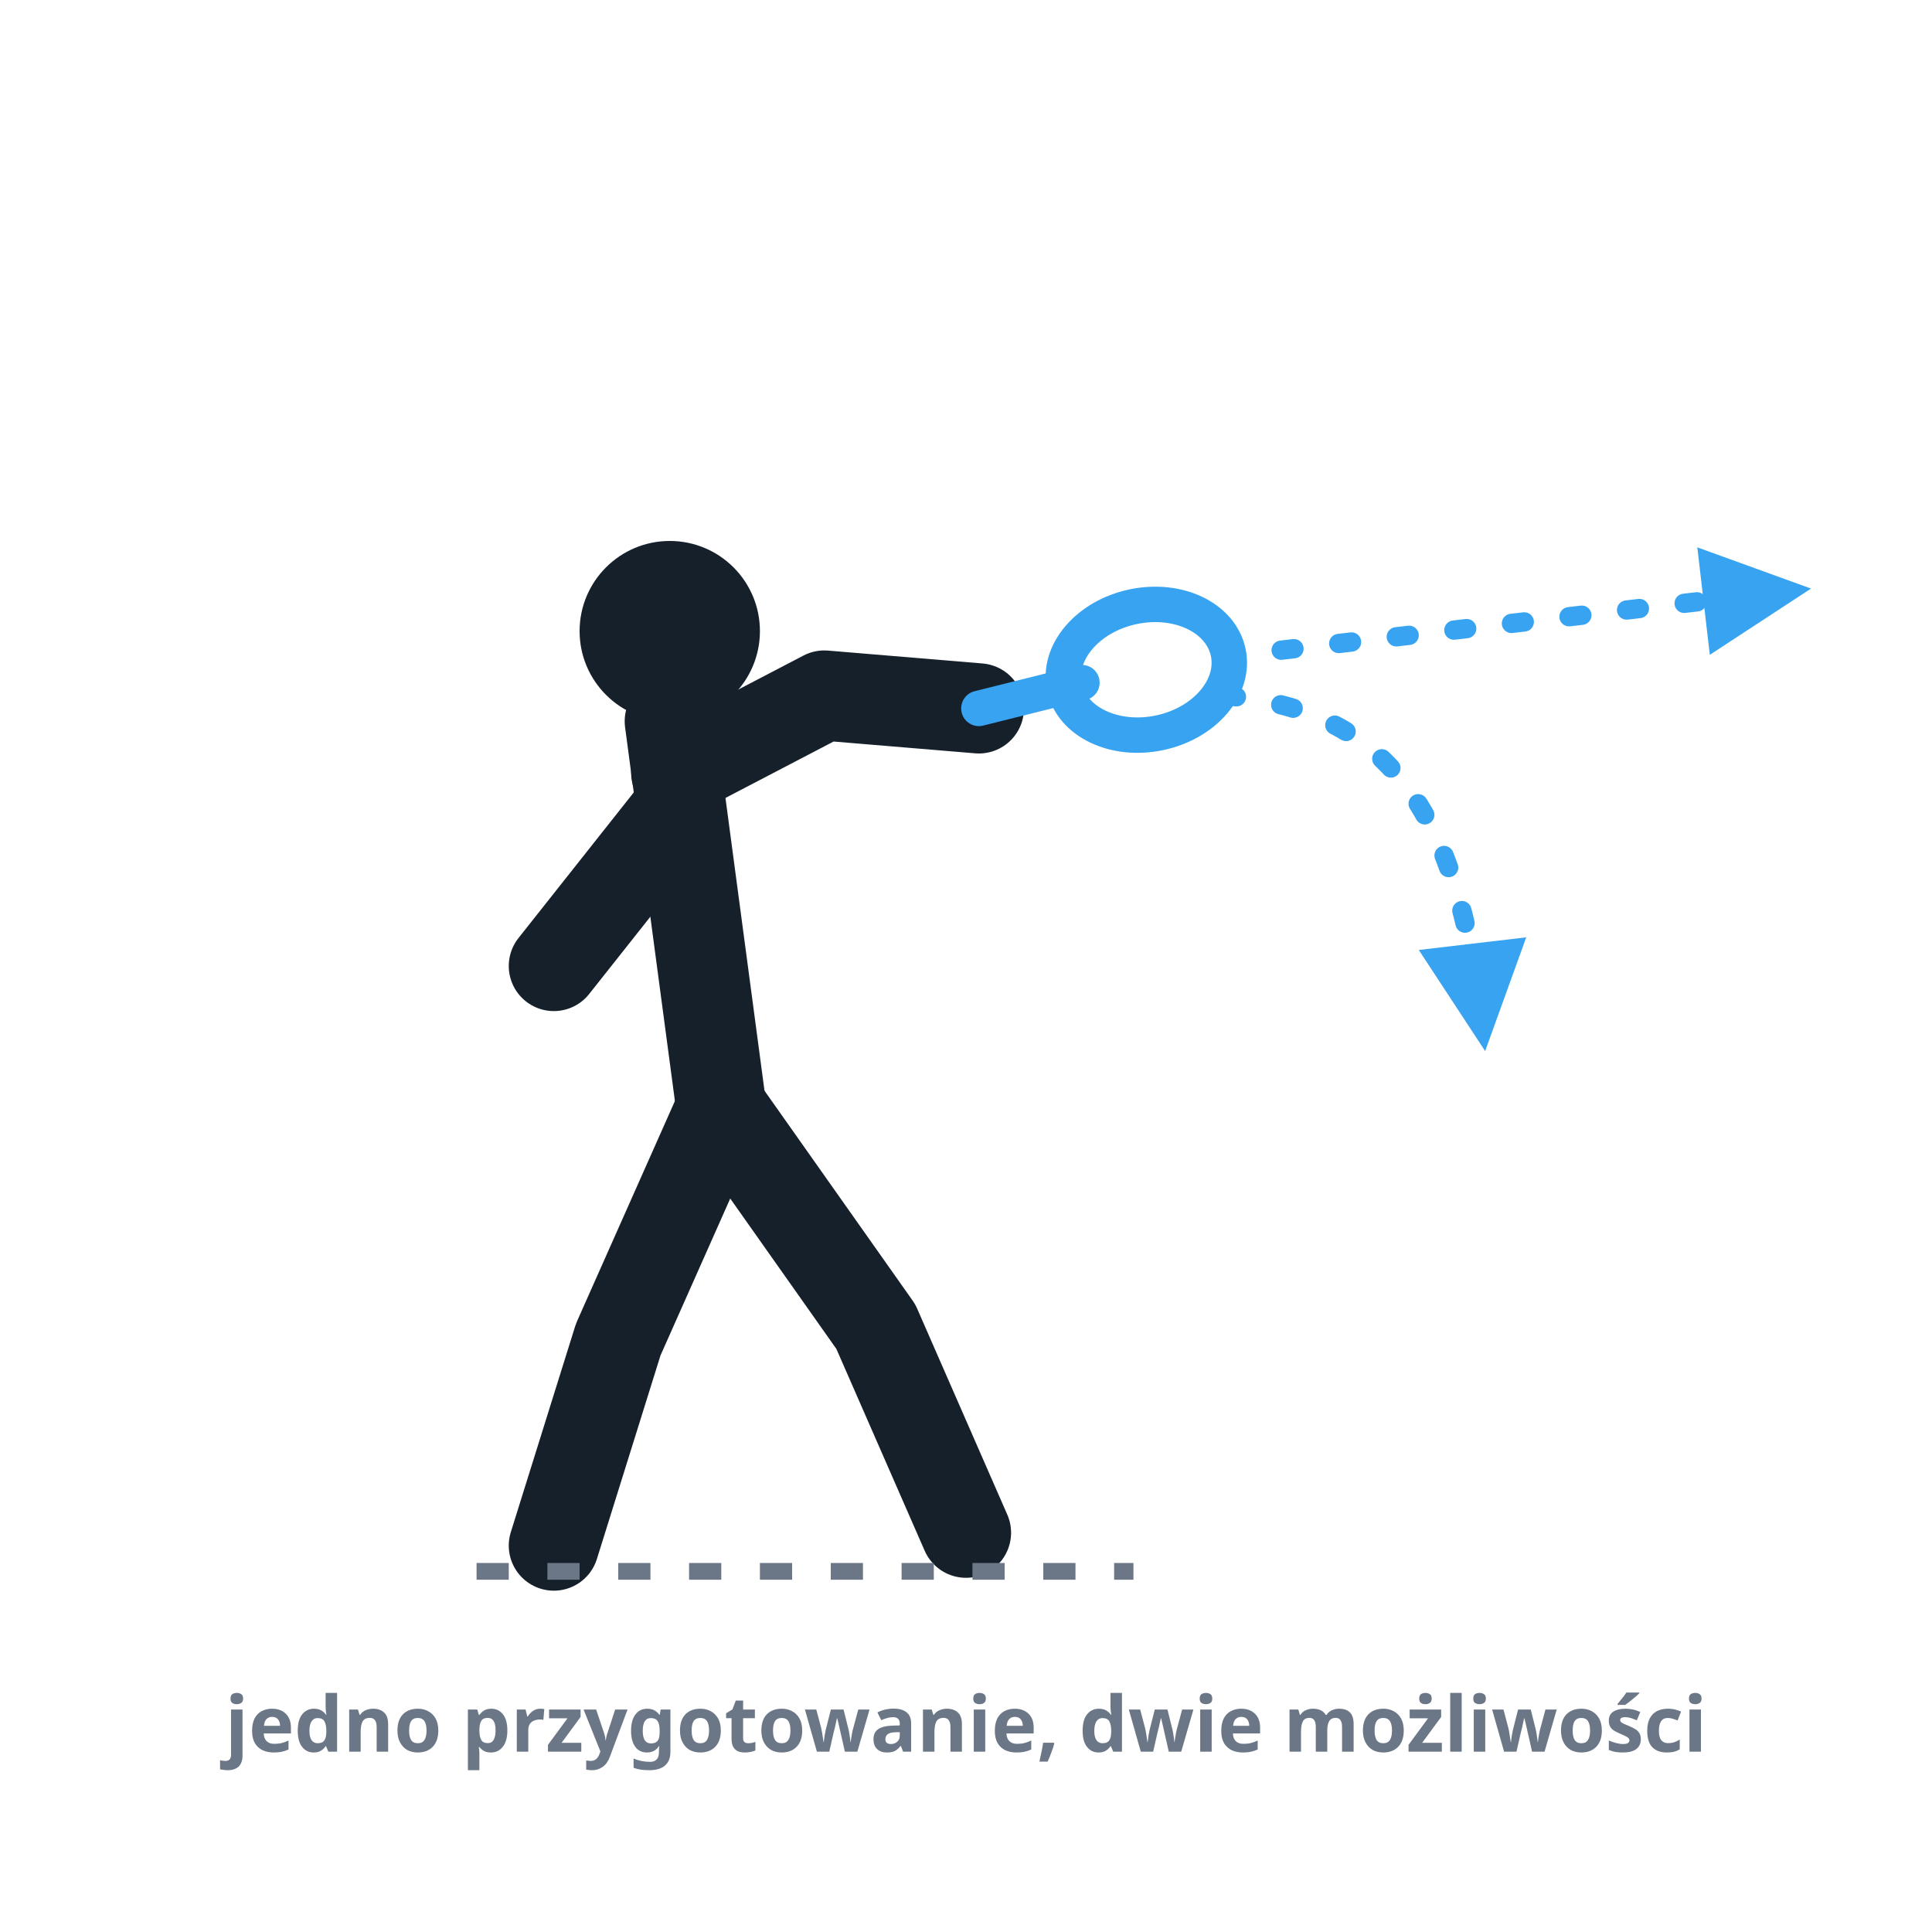
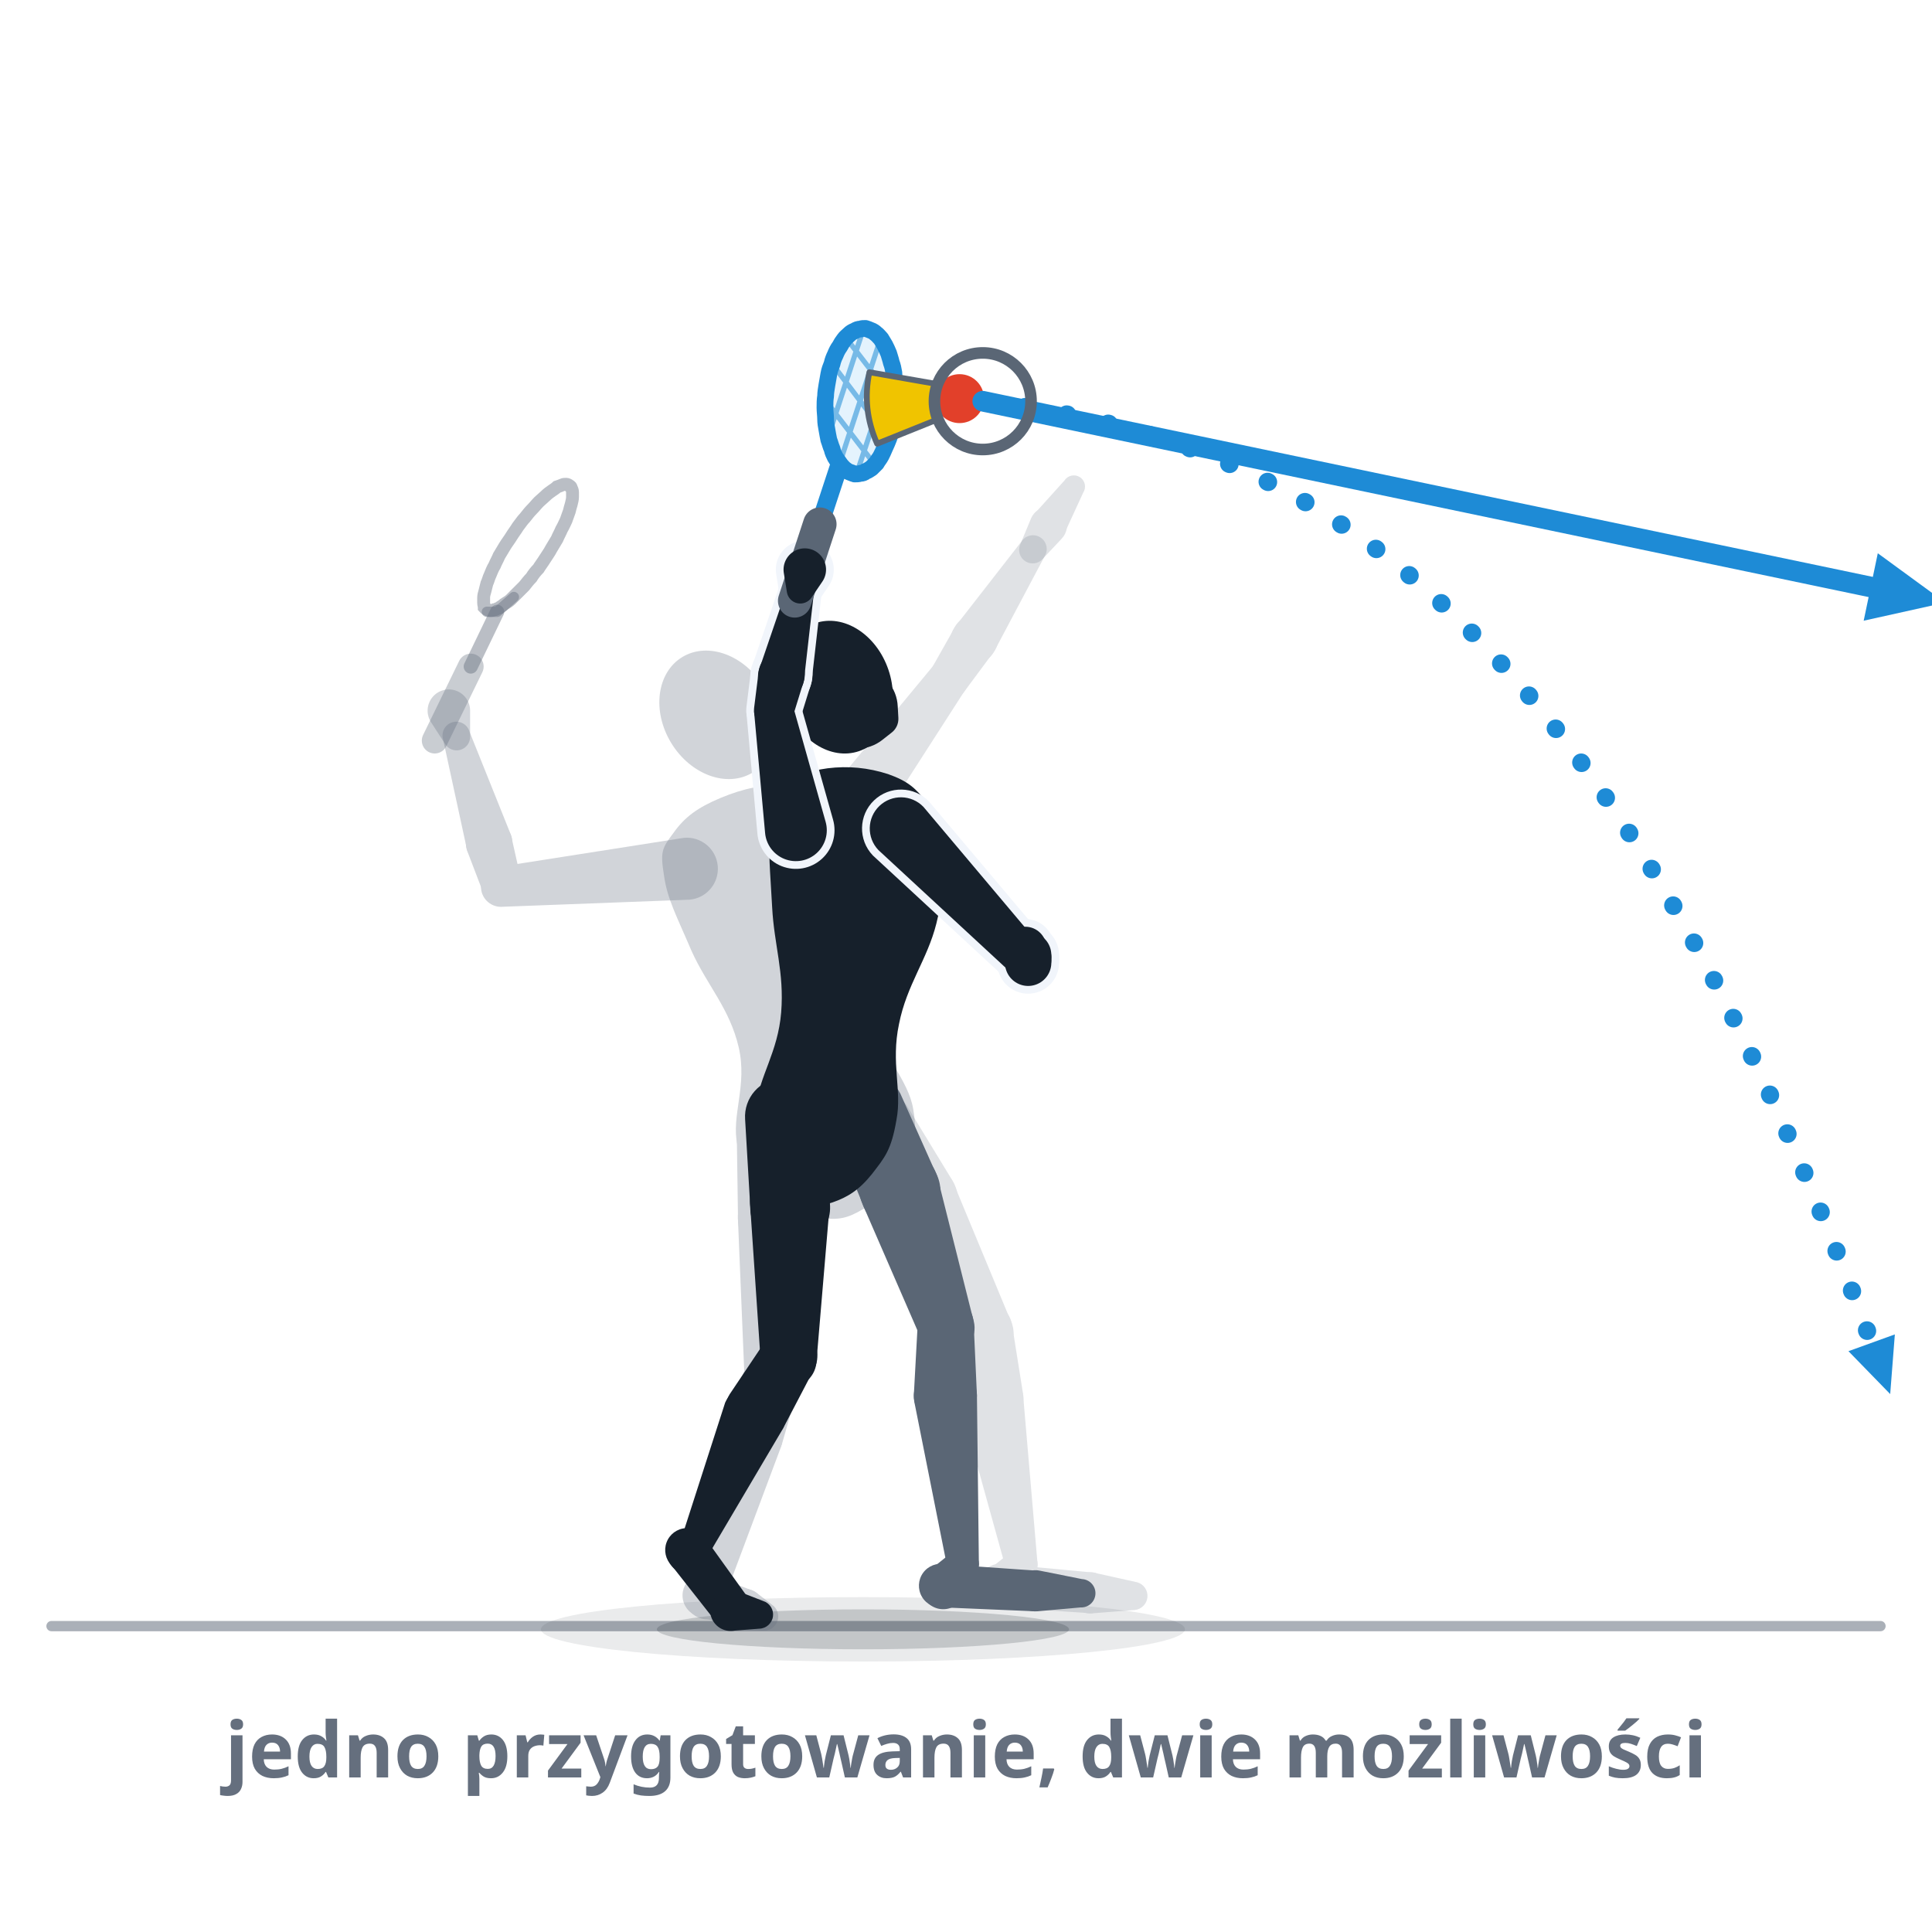
- <svg xmlns="http://www.w3.org/2000/svg" viewBox="0 0 300 300" role="img" aria-label="Zwód, obraz 2: to samo przygotowanie, z którego odgałęziają się dwa różne uderzenia — płaski, szybki drive i krótki, miękki skrót; wybór zapada dopiero w ostatniej chwili.">
+ <svg xmlns="http://www.w3.org/2000/svg" viewBox="0 0 300 300" role="img" data-quelle="figuren" aria-label="Zwód, obraz 2: ten sam gracz, za nim blado pozycja zamachu z obrazu 1. W chwili uderzenia biodra i barki obracają się do celu, ciężar ciała przechodzi do przodu, główka rakiety pozostaje neutralna. Dopiero przy speederze rozchodzą się dwie drogi: mocne uderzenie jako wyraźna linia, płasko i daleko poza obraz, oraz skrót jako linia kropkowana w tym samym kierunku, która wcześnie traci wysokość i opada dopiero daleko z przodu. Okrąg zaznacza moment decyzji.">
  <style>
-     .fig{fill:none;stroke:var(--tinte,#16202b);stroke-width:14;stroke-linecap:round;stroke-linejoin:round}
-     .kopf{fill:var(--tinte,#16202b)}
-     .schaft{fill:none;stroke:var(--primaer,#38a4f1);stroke-width:5.5;stroke-linecap:round}
-     .kelle{fill:none;stroke:var(--primaer,#38a4f1);stroke-width:5.5}
-     .bahn{fill:none;stroke:var(--primaer,#38a4f1);stroke-width:3;stroke-dasharray:2 7;stroke-linecap:round}
-     .boden{fill:none;stroke:var(--tinte-3,#6b7686);stroke-width:2.6;stroke-dasharray:5 6}
-     .mk{fill:var(--primaer,#38a4f1)}
-     .st{fill:var(--tinte-3,#6b7686);font:600 12px/1 system-ui,sans-serif;text-anchor:middle}
+     .s-k{fill:var(--tinte,#16202b)}
+     .s-f{fill:var(--tinte-2,#5a6675)}
+     .s-gk{fill:var(--tinte-3,#656f7e);opacity:.3}
+     .s-gf{fill:var(--tinte-3,#656f7e);opacity:.2}
+     .s-x{fill:var(--flaeche-2,#f1f5fb);stroke:var(--flaeche-2,#f1f5fb);stroke-width:2.4;stroke-linejoin:round}
+     .s-rf{fill:var(--primaer,#38a4f1);opacity:.14}
+     .s-rs{fill:none;stroke:var(--primaer-dunkel,#1e8bd6);stroke-width:.8;opacity:.55}
+     .s-rr{fill:none;stroke:var(--primaer-dunkel,#1e8bd6);stroke-width:2.6;stroke-linejoin:round}
+     .s-rh{fill:none;stroke:var(--primaer-dunkel,#1e8bd6);stroke-width:2.1;stroke-linecap:round;stroke-linejoin:round}
+     .s-rsch{fill:none;stroke:var(--primaer-dunkel,#1e8bd6);stroke-width:2.8;stroke-linecap:round}
+     .s-rg{fill:none;stroke:var(--tinte-2,#5a6675);stroke-width:5.2;stroke-linecap:round}
+     .s-gr{fill:none;stroke:var(--tinte-3,#656f7e);stroke-width:2;opacity:.45}
+     .s-gh{fill:none;stroke:var(--tinte-3,#656f7e);stroke-width:1.6;opacity:.45;stroke-linecap:round;stroke-linejoin:round}
+     .s-gsch{fill:none;stroke:var(--tinte-3,#656f7e);stroke-width:2.2;opacity:.45;stroke-linecap:round}
+     .s-gg{fill:none;stroke:var(--tinte-3,#656f7e);stroke-width:4;opacity:.35;stroke-linecap:round}
+     .s-korb{fill:var(--speeder-korb,#f0c400);stroke:var(--tinte-2,#5a6675);stroke-width:.9;stroke-linejoin:round}
+     .s-kappe{fill:var(--speeder-kappe,#e2402a)}
+     .s-sch{fill:var(--schatten-boden,#16202b2e)}
+     .s-schw{fill:var(--schatten-boden,#16202b2e);opacity:.5}
+     .s-bahn{fill:none;stroke:var(--primaer-dunkel,#1e8bd6);stroke-width:2.8;stroke-dasharray:.1 6.5;stroke-linecap:round}
+     .s-mk{fill:var(--primaer-dunkel,#1e8bd6)}
+     .s-hart{fill:none;stroke:var(--primaer-dunkel,#1e8bd6);stroke-width:3.2;stroke-linecap:round}
+     .s-gabel{fill:none;stroke:var(--tinte-2,#5a6675);stroke-width:1.8}
+     .s-boden{fill:none;stroke:var(--tinte-3,#656f7e);stroke-width:1.6;opacity:.55;stroke-linecap:round}
+     .st{fill:var(--tinte-3,#656f7e);font:600 12px/1 system-ui,sans-serif;text-anchor:middle}
  </style>
  <defs>
-     <marker id="m017" viewBox="0 0 10 10" markerWidth="7" markerHeight="7" refX="6.5" refY="5" orient="auto">
-       <path d="M1,1 L9,5 L1,9 Z" class="mk" />
+     <marker id="p017" viewBox="0 0 10 10" markerWidth="4.4" markerHeight="4.4" refX="5" refY="5" orient="auto">
+       <path d="M1,1.2 L9.4,5 L1,8.8 Z" class="s-mk" />
+     </marker>
+     <marker id="q017" viewBox="0 0 10 10" markerWidth="3.6" markerHeight="3.6" refX="5" refY="5" orient="auto">
+       <path d="M1,1.2 L9.4,5 L1,8.8 Z" class="s-mk" />
    </marker>
  </defs>
-   <circle class="kopf" cx="104" cy="98" r="14" />
-   <path class="fig" d="M104,112 L112,172" />
-   <path class="fig" d="M105,120 L128,108 L152,110" />
-   <path class="fig" d="M105,126 L86,150" />
-   <path class="fig" d="M112,172 L96,208 L86,240" />
-   <path class="fig" d="M112,172 L136,206 L150,238" />
-   <line class="schaft" x1="152" y1="110" x2="168" y2="106" />
-   <ellipse class="kelle" cx="178" cy="104" rx="10" ry="13" transform="rotate(78 178 104)" />
-   <path class="bahn" d="M190,102 L276,92" marker-end="url(#m017)" />
-   <path class="bahn" d="M190,108 C 214,110 226,124 230,158" marker-end="url(#m017)" />
-   <line class="boden" x1="74" y1="244" x2="176" y2="244" />
-   <text class="st" x="150" y="272">jedno przygotowanie, dwie możliwości</text>
+   <path class="s-boden" d="M8,252.5L292,252.5" />
+   <ellipse class="s-schw" cx="134" cy="253" rx="50" ry="5" />
+   <ellipse class="s-sch" cx="134" cy="253" rx="32" ry="3.1" />
+   <g class="s-gf">
+     <path d="M130.4,177.5L137,189.2A6.2,6.2 0 1 0 147.7,183L140.7,171.5A6,6 0 0 0 130.4,177.5Z" />
+     <path d="M137.1,189.5L149.2,209A4.3,4.3 0 0 0 156.9,205L148.1,183.8A6.2,6.2 0 1 0 137.1,189.5Z" />
+     <path d="M148.6,206.9L149.1,217.6A4.9,4.9 0 1 0 158.9,216.7L157.2,206A4.3,4.3 0 0 0 148.6,206.9Z" />
+     <path d="M149.3,218.7L156.2,243.6A2.5,2.5 0 0 0 161.1,242.7L158.9,217A4.9,4.9 0 1 0 149.3,218.7Z" />
+     <path d="M157.1,240.9L153.7,243.6A3.4,3.4 0 1 0 158.7,247.9L160.8,244.1A2.5,2.5 0 0 0 157.1,240.9Z" />
+     <path d="M155.6,249.6L169.4,250.5A3.2,3.2 0 0 0 169.9,244.2L156.1,242.9A3.4,3.4 0 1 0 155.6,249.6Z" />
+     <path d="M169.8,250.5L176.2,250A2.2,2.2 0 0 0 176.6,245.7L170.3,244.3A3.2,3.2 0 1 0 169.8,250.5Z" />
+   </g>
+   <g class="s-gf">
+     <path d="M134.4,131.2L149.9,107.1A3.1,3.1 0 0 0 144.9,103.4L126.6,125.5A4.8,4.8 0 1 0 134.4,131.2Z" />
+     <path d="M149.8,107.3L154.1,101.5A3.6,3.6 0 1 0 148.1,97.7L144.6,103.9A3.1,3.1 0 0 0 149.8,107.3Z" />
+     <path d="M154.4,101.1L162.2,86.4A2.1,2.1 0 0 0 158.6,84.1L148.4,97.2A3.6,3.6 0 1 0 154.4,101.1Z" />
+   </g>
+   <g class="s-gf">
+     <path d="M161.9,86.8L164.9,83.6A2.9,2.9 0 1 0 160.1,80.5L158.4,84.6A2.1,2.1 0 0 0 161.9,86.8Z" />
+     <path d="M165.3,82.8L168.2,76.5A1.7,1.7 0 0 0 165.3,74.6L160.7,79.7A2.8,2.8 0 1 0 165.3,82.8Z" />
+   </g>
+   <g class="s-gk">
+     <path d="M122.5,121.8C126.4,121.7 128.8,122.2 131.5,123.7C134.2,125.1 134.9,125.5 136.1,129.1C137.3,132.6 137.4,135.6 137.4,141.4C137.4,147.3 135.2,152 136.1,158.2C137,164.3 141,167.5 141.8,172.2C142.6,176.8 141.7,178.3 140.1,181.4C138.6,184.5 136.7,186.1 134.1,187.7C131.6,189.2 130.2,189.5 127.3,189.1C124.3,188.7 122,187.9 119.4,185.7C116.9,183.4 115.4,182.4 114.5,177.8C113.5,173.2 116.1,168.6 114.7,162.6C113.3,156.6 109.8,153 107.4,147.7C105.1,142.3 103.6,139.6 103.1,135.9C102.5,132.2 102.8,131.7 104.6,129.3C106.3,126.9 108.3,125.4 111.9,123.9C115.5,122.4 118.5,121.8 122.5,121.8Z" />
+     <path d="M114.4,175.6L114.6,189.4A6.2,6.2 0 1 0 127,189.1L126.4,175.2A6,6 0 0 0 114.4,175.6Z" />
+     <path d="M114.6,189.6L115.6,213.8A4.3,4.3 0 0 0 124.3,214.1L126.9,190A6.2,6.2 0 1 0 114.6,189.6Z" />
+     <path d="M116,211.9L112.1,220.9A4.9,4.9 0 1 0 121.4,224.3L124.1,214.9A4.3,4.3 0 0 0 116,211.9Z" />
+     <path d="M111.8,222.2L108.6,244.4A2.5,2.5 0 0 0 113.4,245.7L121.3,224.6A4.9,4.9 0 1 0 111.8,222.2Z" />
+     <path d="M109,243.3L107.1,246A3.4,3.4 0 1 0 113.2,248.3L113.6,245.1A2.5,2.5 0 0 0 109,243.3Z" />
+     <path d="M108.9,251.1L114.8,253A3.2,3.2 0 0 0 116.9,247L111.1,244.8A3.4,3.4 0 1 0 108.9,251.1Z" />
+     <path d="M115.7,253.1L118.5,253.2A2.2,2.2 0 0 0 119.9,249.2L117.7,247.5A3.2,3.2 0 1 0 115.7,253.1Z" />
+   </g>
+   <g class="s-gk">
+     <ellipse cx="111.4" cy="111" rx="8.4" ry="10.5" transform="rotate(-31.4 111.4 111)" />
+     <path d="M119.7,118.1L121.4,116.4A2.7,2.7 0 0 0 122.1,113.4L121.2,111.2A6.3,6.3 0 1 0 119.7,118.1Z" />
+   </g>
+   <g class="s-gk">
+     <path d="M106.2,130.1L77.5,134.6A3.1,3.1 0 0 0 78.1,140.8L107.1,139.7A4.8,4.8 0 1 0 106.2,130.1Z" />
+     <path d="M81,137L79.4,129.9A3.6,3.6 0 1 0 72.5,132L75.1,138.8A3.1,3.1 0 0 0 81,137Z" />
+     <path d="M79.2,129.3L72.9,113.6A2.1,2.1 0 0 0 68.8,114.8L72.4,131.4A3.6,3.6 0 1 0 79.2,129.3Z" />
+   </g>
+   <path class="s-gh" d="M79.8,92.7L77.2,95L75.6,95" />
+   <path class="s-gsch" d="M73.1,103.5L77.2,95" />
+   <path class="s-gr" d="M86.5,75.6C86.3,75.8 86,76 85.7,76.2C85.4,76.4 85,76.7 84.7,77C84.4,77.3 84,77.6 83.7,77.9C83.3,78.3 83,78.7 82.6,79.1C82.2,79.5 81.9,79.9 81.5,80.4C81.1,80.8 80.8,81.3 80.4,81.8C80.1,82.3 79.7,82.8 79.4,83.3C79.1,83.8 78.7,84.3 78.4,84.8C78.1,85.3 77.8,85.8 77.5,86.3C77.3,86.8 77,87.3 76.8,87.8C76.5,88.3 76.3,88.8 76.1,89.3C75.9,89.7 75.8,90.2 75.6,90.6C75.5,91 75.4,91.4 75.3,91.8C75.2,92.1 75.1,92.5 75.1,92.8C75.1,93.1 75.1,93.4 75.1,93.6C75.1,93.9 75.2,94.1 75.2,94.3C75.3,94.4 75.4,94.6 75.6,94.6C75.7,94.7 75.9,94.8 76.1,94.8C76.2,94.8 76.5,94.8 76.7,94.7C76.9,94.7 77.2,94.5 77.5,94.4C77.7,94.2 78,94.1 78.3,93.8C78.6,93.6 79,93.4 79.3,93.1C79.6,92.8 80,92.4 80.3,92.1C80.7,91.7 81,91.4 81.4,91C81.8,90.5 82.1,90.1 82.5,89.7C82.8,89.2 83.2,88.7 83.6,88.3C83.9,87.8 84.3,87.3 84.6,86.8C84.9,86.3 85.3,85.8 85.6,85.2C85.9,84.7 86.2,84.2 86.5,83.7C86.7,83.2 87,82.7 87.2,82.2C87.5,81.7 87.7,81.2 87.9,80.8C88.1,80.3 88.2,79.9 88.4,79.4C88.5,79 88.6,78.6 88.7,78.3C88.8,77.9 88.9,77.5 88.9,77.2C88.9,76.9 88.9,76.6 88.9,76.4C88.9,76.2 88.8,75.9 88.7,75.8C88.7,75.6 88.6,75.5 88.4,75.4C88.3,75.3 88.1,75.2 87.9,75.2C87.7,75.2 87.5,75.2 87.3,75.3C87.1,75.4 86.8,75.5 86.5,75.6Z" />
+   <path class="s-gg" d="M67.5,115L73.1,103.5" />
+   <g class="s-gk">
+     <path d="M73,114.4L73,110.3A3.3,3.3 0 1 0 66.9,112.1L69.1,115.5A2.1,2.1 0 0 0 73,114.4Z" />
+   </g>
+   <g class="s-f">
+     <path d="M128.8,174.5L133.9,186.8A6.2,6.2 0 1 0 145.2,181.9L139.8,169.8A6,6 0 0 0 128.8,174.5Z" />
+     <path d="M133.9,186.9L142.9,207.6A4.3,4.3 0 0 0 151.1,204.8L145.6,182.9A6.2,6.2 0 1 0 133.9,186.9Z" />
+     <path d="M142.5,205.6L141.9,216.6A4.9,4.9 0 1 0 151.7,216.7L151.2,205.7A4.3,4.3 0 0 0 142.5,205.6Z" />
+     <path d="M142,217.8L147.1,243.4A2.5,2.5 0 0 0 152,242.9L151.7,216.8A4.9,4.9 0 1 0 142,217.8Z" />
+     <path d="M148,240.9L144.5,243.7A3.4,3.4 0 1 0 149.5,248L151.7,244.1A2.5,2.5 0 0 0 148,240.9Z" />
+     <path d="M146.5,249.6L160.7,250.2A3.2,3.2 0 0 0 161.1,243.9L146.8,242.9A3.4,3.4 0 1 0 146.5,249.6Z" />
+     <path d="M161.1,250.2L167.8,249.6A2.2,2.2 0 0 0 168,245.2L161.5,243.9A3.2,3.2 0 1 0 161.1,250.2Z" />
+   </g>
+   <g class="s-k">
+     <path d="M137.9,120.2C141,121.3 142.2,122.4 143.9,124.6C145.7,126.7 146.3,127.3 146.6,131C146.9,134.8 146.8,137.8 145.4,143.4C144,149 140.8,152.9 139.6,159C138.3,165.1 140.1,169.3 139.2,173.9C138.4,178.6 137.4,179.7 135.4,182.3C133.4,184.8 131.6,185.9 129.3,186.7C127,187.5 125.9,187.3 123.8,186.1C121.7,184.9 120.3,183.6 119,180.7C117.7,177.8 117,176.5 117.4,171.8C117.9,167.1 120.8,163.4 121.3,157.2C121.8,151 120.2,146.7 119.9,140.9C119.6,135.1 119.2,132.1 119.7,128.4C120.1,124.7 120.4,124.2 122.2,122.4C124,120.6 125.4,119.7 128.5,119.3C131.7,118.9 134.8,119.2 137.9,120.2Z" />
+     <path d="M115.7,173.8L116.5,187.4A6.2,6.2 0 1 0 128.8,186.4L127.7,173A6,6 0 0 0 115.7,173.8Z" />
+     <path d="M116.5,187.4L118.1,211.1A4.3,4.3 0 0 0 126.8,211.2L128.8,187.5A6.2,6.2 0 1 0 116.5,187.4Z" />
+     <path d="M118.8,208.3L113.3,216.5A4.9,4.9 0 1 0 121.7,221.6L126.3,212.8A4.3,4.3 0 0 0 118.8,208.3Z" />
+     <path d="M112.6,217.8L105.9,238.6A2.5,2.5 0 0 0 110.5,240.6L121.6,221.8A4.9,4.9 0 1 0 112.6,217.8Z" />
+     <path d="M107.2,237.1L105.4,238A3.4,3.4 0 1 0 110.2,242L110.7,240.1A2.5,2.5 0 0 0 107.2,237.1Z" />
+     <path d="M104.3,243.1L111.3,252A3.2,3.2 0 0 0 116.3,248.3L109.7,239.1A3.4,3.4 0 1 0 104.3,243.1Z" />
+     <path d="M114.1,253.2L117.9,252.9A2.2,2.2 0 0 0 118.5,248.6L114.9,247.2A3.2,3.2 0 1 0 114.1,253.2Z" />
+   </g>
+   <g class="s-k">
+     <ellipse cx="130" cy="106.7" rx="8.4" ry="10.5" transform="rotate(-18.8 130 106.7)" />
+     <path d="M137,114.9L138.4,113.8A2.7,2.7 0 0 0 139.5,111.5L139.4,109.7A6.3,6.3 0 1 0 137,114.9Z" />
+   </g>
+   <g class="s-x">
+     <path d="M136.4,132L157.7,151.7A3.1,3.1 0 0 0 162.1,147.5L143.4,125.3A4.8,4.8 0 1 0 136.4,132Z" />
+     <path d="M162.2,151.4L162.4,151.2A3.6,3.6 0 1 0 158.4,152.2L158.7,152.3A3.1,3.1 0 0 0 162.2,151.4Z" />
+     <path d="M156.1,148.9a3.6,3.6 0 1 0 7.1,0a3.6,3.6 0 1 0 -7.1,0Z" />
+     <path d="M155.9,147.2a3.3,3.3 0 1 0 6.6,0a3.3,3.3 0 1 0 -6.6,0Z" />
+   </g>
+   <g class="s-k">
+     <path d="M136.4,132L157.7,151.7A3.1,3.1 0 0 0 162.1,147.5L143.4,125.3A4.8,4.8 0 1 0 136.4,132Z" />
+     <path d="M162.2,151.4L162.4,151.2A3.6,3.6 0 1 0 158.4,152.2L158.7,152.3A3.1,3.1 0 0 0 162.2,151.4Z" />
+     <path d="M156.1,148.9a3.6,3.6 0 1 0 7.1,0a3.6,3.6 0 1 0 -7.1,0Z" />
+   </g>
+   <g class="s-k">
+     <path d="M155.9,147.2a3.3,3.3 0 1 0 6.6,0a3.3,3.3 0 1 0 -6.6,0Z" />
+   </g>
+   <g class="s-x">
+     <path d="M128.2,127.6L123.1,109.5A3.1,3.1 0 0 0 117.1,110.6L118.8,129.3A4.8,4.8 0 1 0 128.2,127.6Z" />
+     <path d="M123.1,111.3L124.8,105.8A3.6,3.6 0 1 0 117.8,104.3L117.1,109.9A3.1,3.1 0 0 0 123.1,111.3Z" />
+     <path d="M124.9,105.1L126.4,91.9A2.1,2.1 0 0 0 122.3,91L118,103.6A3.6,3.6 0 1 0 124.9,105.1Z" />
+     <path d="M126,92.8L127.7,90.3A3.3,3.3 0 1 0 121.7,88.9L122.2,92A2.1,2.1 0 0 0 126,92.8Z" />
+   </g>
+   <g class="s-k">
+     <path d="M128.2,127.6L123.1,109.5A3.1,3.1 0 0 0 117.1,110.6L118.8,129.3A4.8,4.8 0 1 0 128.2,127.6Z" />
+     <path d="M123.1,111.3L124.8,105.8A3.6,3.6 0 1 0 117.8,104.3L117.1,109.9A3.1,3.1 0 0 0 123.1,111.3Z" />
+     <path d="M124.9,105.1L126.4,91.9A2.1,2.1 0 0 0 122.3,91L118,103.6A3.6,3.6 0 1 0 124.9,105.1Z" />
+   </g>
+   <path class="s-rf" d="M136.8,52.6C137,52.9 137.2,53.3 137.4,53.6C137.6,54 137.8,54.4 138,54.9C138.1,55.3 138.3,55.8 138.4,56.3C138.6,56.8 138.7,57.3 138.8,57.9C138.8,58.4 138.9,59 139,59.5C139,60.1 139,60.7 139,61.3C139,61.9 139,62.5 139,63.1C138.9,63.6 138.8,64.2 138.8,64.8C138.7,65.4 138.6,66 138.4,66.5C138.3,67.1 138.2,67.6 138,68.1C137.8,68.6 137.6,69.1 137.4,69.5C137.2,70 137,70.4 136.8,70.8C136.6,71.2 136.3,71.5 136.1,71.9C135.8,72.2 135.5,72.5 135.3,72.7C135,72.9 134.7,73.1 134.4,73.2C134.2,73.4 133.9,73.5 133.6,73.5C133.3,73.6 133,73.6 132.7,73.6C132.5,73.5 132.2,73.4 131.9,73.3C131.6,73.2 131.4,73 131.1,72.8C130.9,72.6 130.6,72.3 130.4,72C130.2,71.7 129.9,71.3 129.7,71C129.5,70.6 129.3,70.2 129.2,69.7C129,69.3 128.9,68.8 128.7,68.3C128.6,67.8 128.5,67.3 128.4,66.7C128.3,66.2 128.2,65.6 128.2,65.1C128.2,64.5 128.1,63.9 128.1,63.3C128.1,62.7 128.1,62.1 128.2,61.5C128.2,61 128.3,60.4 128.4,59.8C128.5,59.2 128.6,58.6 128.7,58.1C128.8,57.5 129,57 129.2,56.5C129.3,56 129.5,55.5 129.7,55.1C129.9,54.6 130.1,54.2 130.4,53.8C130.6,53.4 130.8,53.1 131.1,52.7C131.3,52.4 131.6,52.2 131.9,51.9C132.1,51.7 132.4,51.5 132.7,51.4C133,51.2 133.3,51.1 133.6,51.1C133.8,51 134.1,51 134.4,51C134.7,51.1 135,51.2 135.2,51.3C135.5,51.4 135.8,51.6 136,51.8C136.3,52 136.5,52.3 136.8,52.6Z" />
+   <path class="s-rs" d="M128.8,67.2L133.9,51.6M130.6,71.3L136.5,53.3M133.2,73L138.4,57.4M128.5,62.6L135.5,71.7M129.6,57L137.6,67.6M131.7,52.9L138.7,62" />
+   <path class="s-rh" d="M128.8,69.1L130.2,72.6L132.3,73.7" />
+   <path class="s-rsch" d="M127.3,81.4L130.2,72.6" />
+   <path class="s-rr" d="M136.8,52.6C137,52.9 137.2,53.3 137.4,53.6C137.6,54 137.8,54.4 138,54.9C138.1,55.3 138.3,55.8 138.4,56.3C138.6,56.8 138.7,57.3 138.8,57.9C138.8,58.4 138.9,59 139,59.5C139,60.1 139,60.7 139,61.3C139,61.9 139,62.5 139,63.1C138.9,63.6 138.8,64.2 138.8,64.8C138.7,65.4 138.6,66 138.4,66.5C138.3,67.1 138.2,67.6 138,68.1C137.8,68.6 137.6,69.1 137.4,69.5C137.2,70 137,70.4 136.8,70.8C136.6,71.2 136.3,71.5 136.1,71.9C135.8,72.2 135.5,72.5 135.3,72.7C135,72.9 134.7,73.1 134.4,73.2C134.2,73.4 133.9,73.5 133.6,73.5C133.3,73.6 133,73.6 132.7,73.6C132.5,73.5 132.2,73.4 131.9,73.3C131.6,73.2 131.4,73 131.1,72.8C130.9,72.6 130.6,72.3 130.4,72C130.2,71.7 129.9,71.3 129.7,71C129.5,70.6 129.3,70.2 129.2,69.7C129,69.3 128.9,68.8 128.7,68.3C128.6,67.8 128.5,67.3 128.4,66.7C128.3,66.2 128.2,65.6 128.2,65.1C128.2,64.5 128.1,63.9 128.1,63.3C128.1,62.7 128.1,62.1 128.2,61.5C128.2,61 128.3,60.4 128.4,59.8C128.5,59.2 128.6,58.6 128.7,58.1C128.8,57.5 129,57 129.2,56.5C129.3,56 129.5,55.5 129.7,55.1C129.9,54.6 130.1,54.2 130.4,53.8C130.6,53.4 130.8,53.1 131.1,52.7C131.3,52.4 131.6,52.2 131.9,51.9C132.1,51.7 132.4,51.5 132.7,51.4C133,51.2 133.3,51.1 133.6,51.1C133.8,51 134.1,51 134.4,51C134.7,51.1 135,51.2 135.2,51.3C135.5,51.4 135.8,51.6 136,51.8C136.3,52 136.5,52.3 136.8,52.6Z" />
+   <path class="s-rg" d="M123.4,93.3L127.3,81.4" />
+   <g class="s-k">
+     <path d="M126,92.8L127.7,90.3A3.3,3.3 0 1 0 121.7,88.9L122.2,92A2.1,2.1 0 0 0 126,92.8Z" />
+   </g>
+   <path class="s-korb" d="M145.9,65L136.2,68.9Q133.8,63.5 135,57.8L145.3,59.6Z" />
+   <path class="s-kappe" d="M145.2,61.9a3.8,3.8 0 1 0 7.6,0a3.8,3.8 0 1 0 -7.6,0Z" />
+   <path class="s-hart" d="M152.6,62.3 L296,92.3" marker-end="url(#p017)" />
+   <path class="s-bahn" d="M152.6,62.3 C 202.6,68.3 248.6,92.3 292,212.3" marker-end="url(#q017)" />
+   <circle class="s-gabel" cx="152.6" cy="62.3" r="7.5" />
+   <text class="st" x="150" y="276">jedno przygotowanie, dwie możliwości</text>
</svg>
